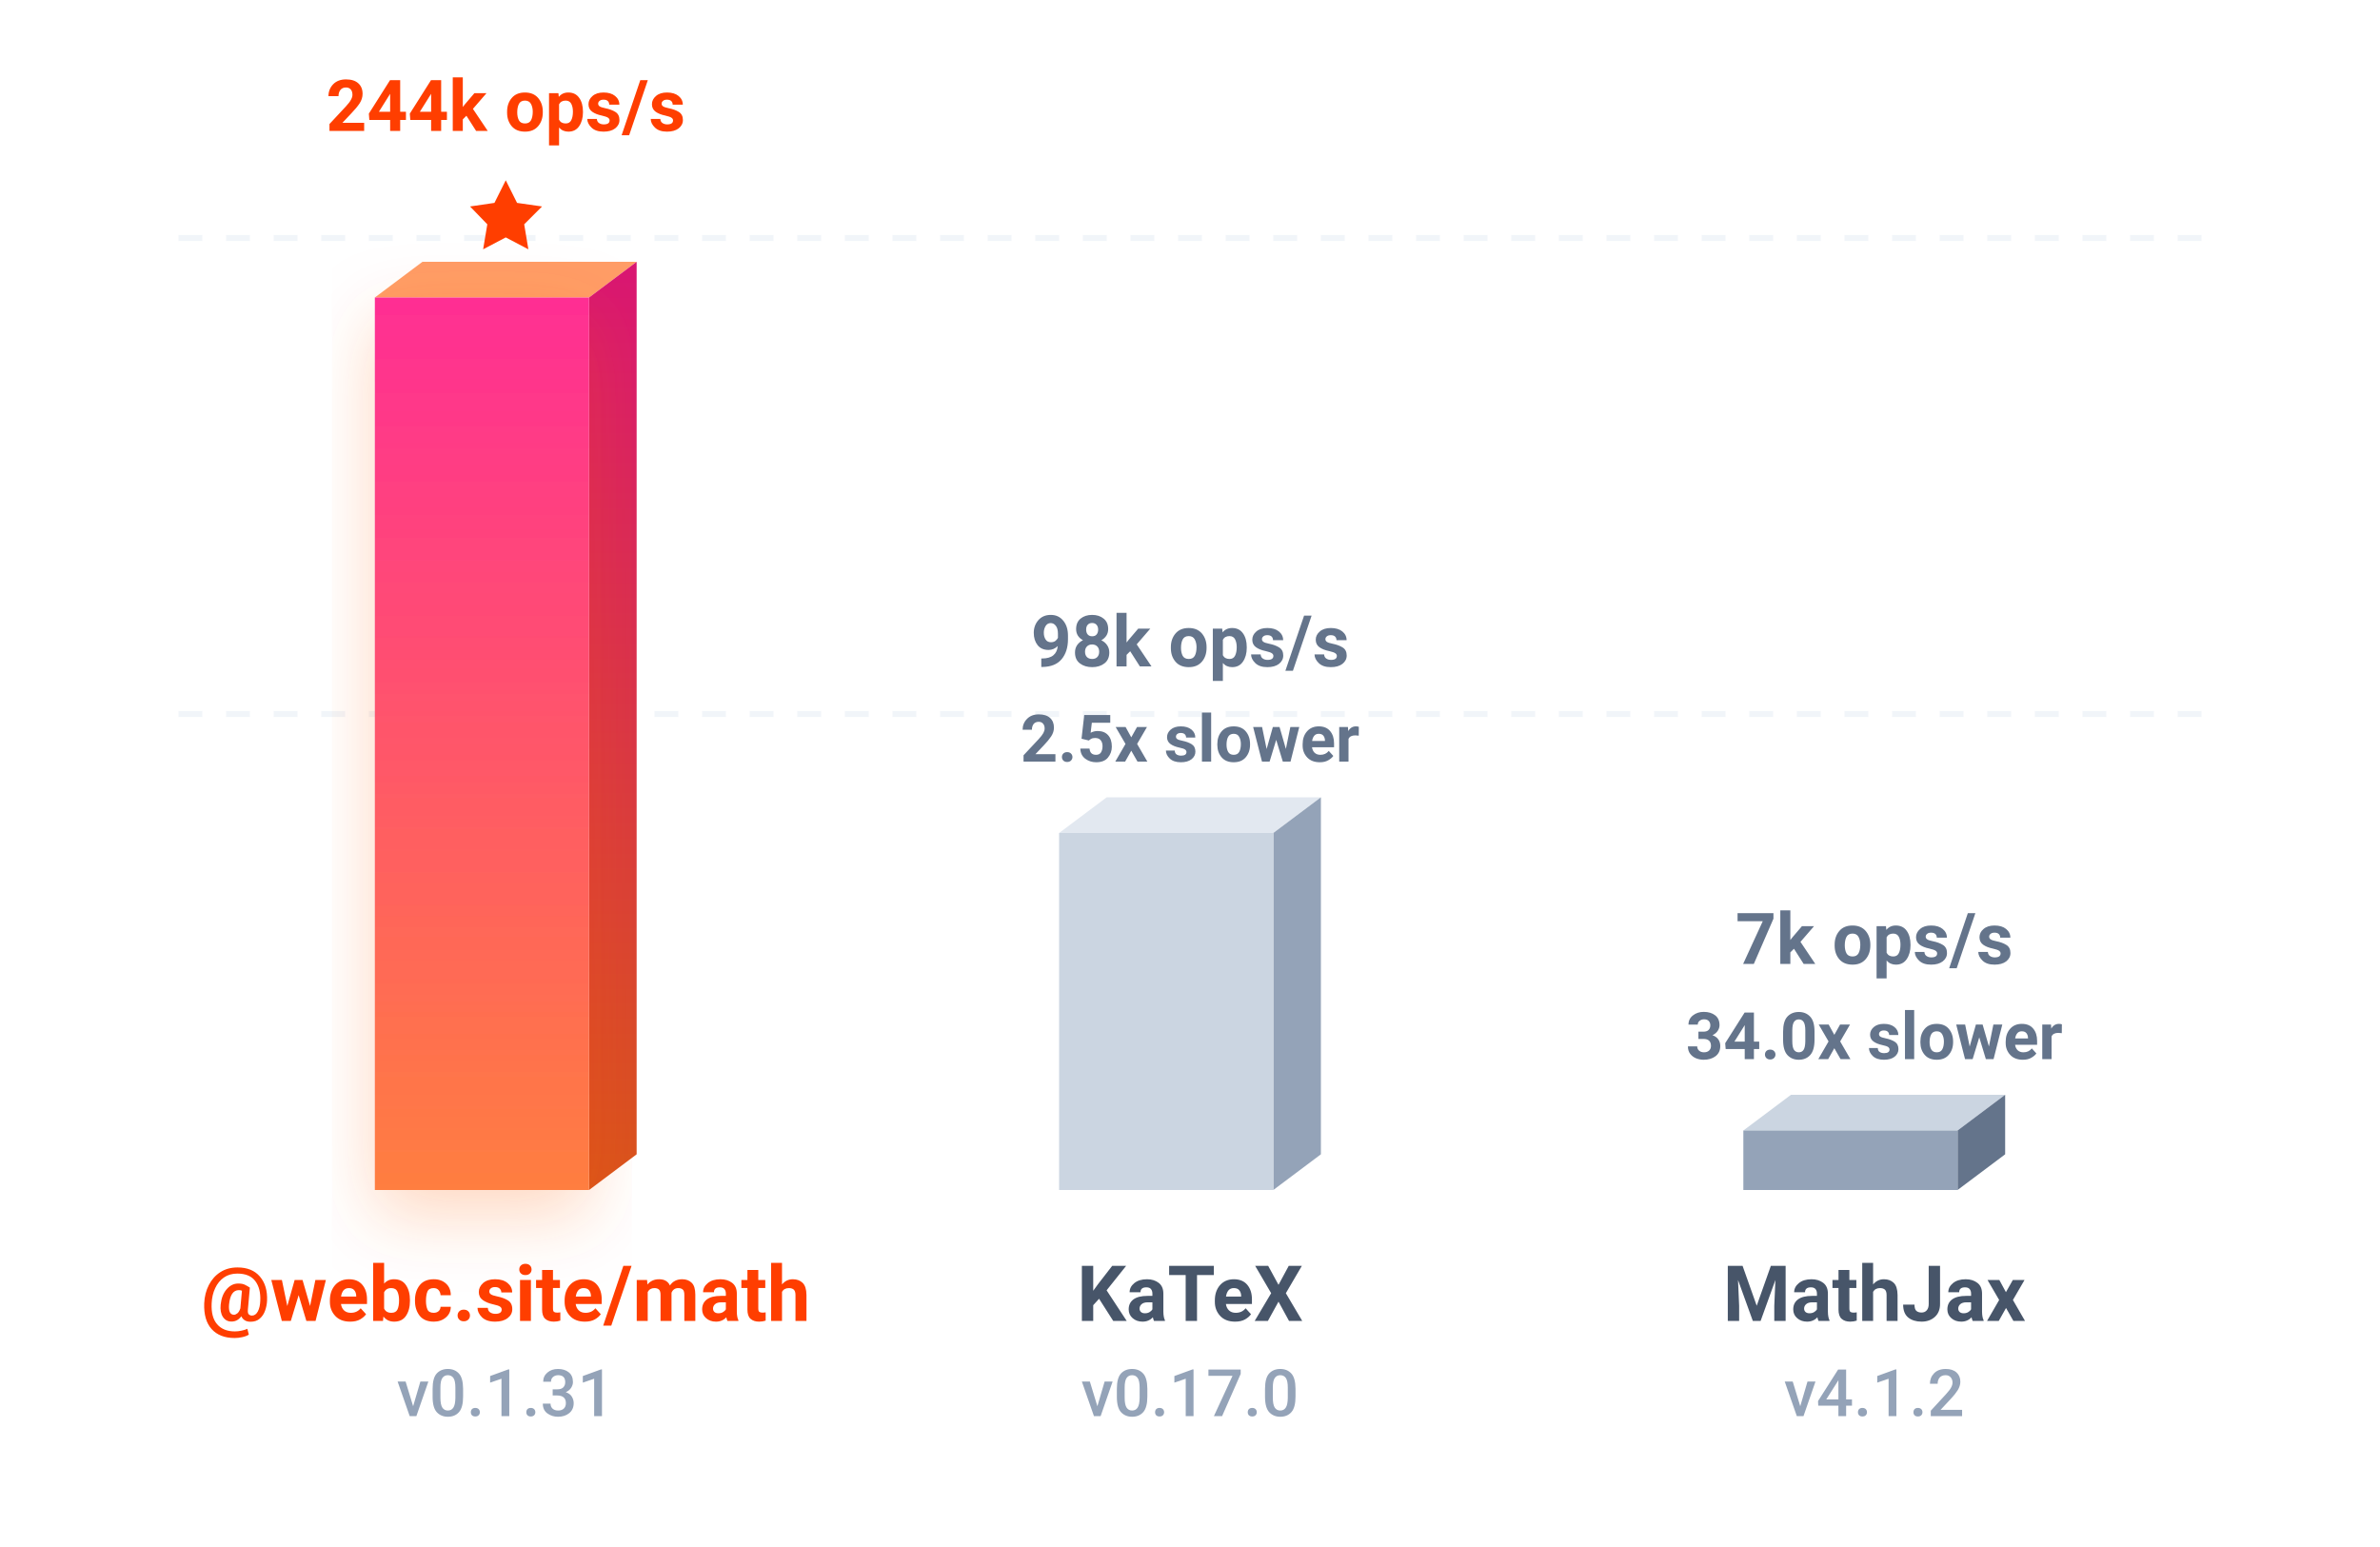
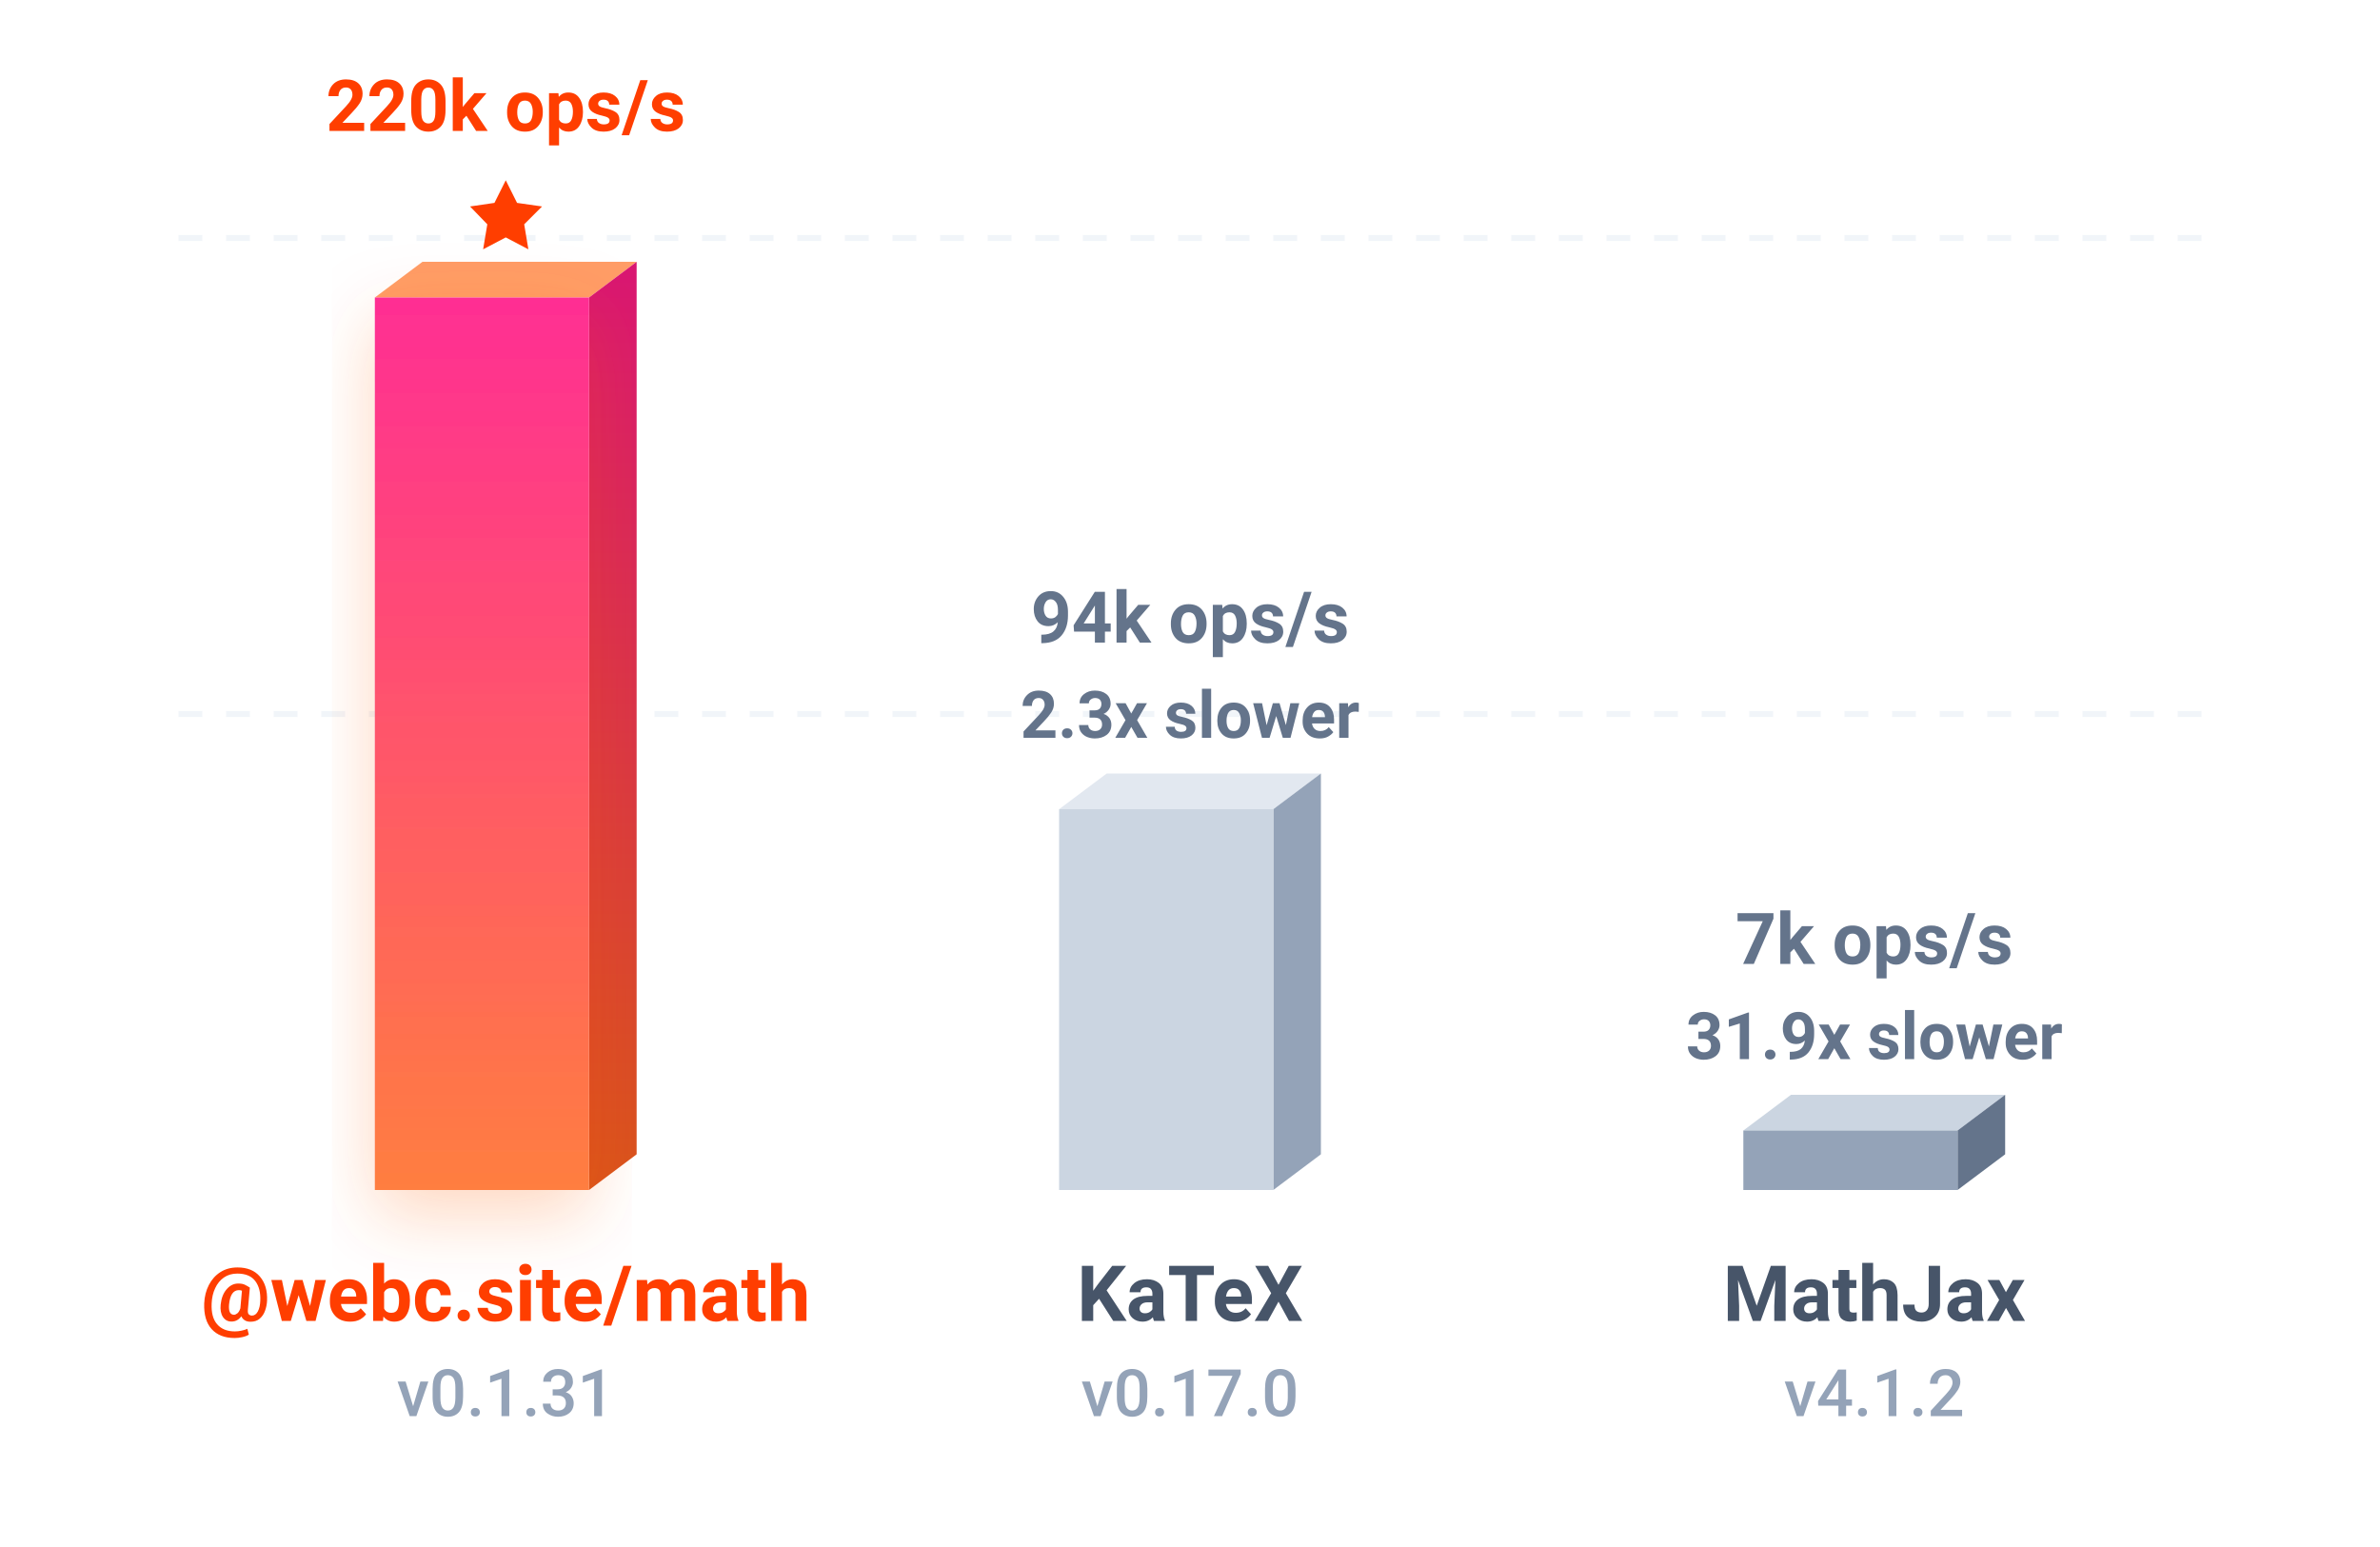
<svg xmlns="http://www.w3.org/2000/svg" viewBox="0 0 400 260">
  <defs>
    <linearGradient id="b" x1="0%" x2="0%" y1="100%" y2="0%">
      <stop offset="0%" stop-color="#ff7e40" />
      <stop offset="100%" stop-color="#ff2e93" />
    </linearGradient>
    <linearGradient id="a" x1="0%" x2="0%" y1="100%" y2="0%">
      <stop offset="0%" stop-color="#d9541a" />
      <stop offset="100%" stop-color="#d91672" />
    </linearGradient>
    <filter id="c" width="140%" height="140%" x="-20%" y="-20%">
      <feDropShadow dx="0" dy="4" flood-color="#ff5e00" flood-opacity=".25" stdDeviation="6" />
    </filter>
  </defs>
  <path stroke="#f1f5f9" stroke-dasharray="4,4" d="M30 40h340M30 120h340" />
  <path fill="#ff9d66" d="m63 50 8-6h36l-8 6z" />
  <path fill="url(#a)" d="m99 50 8-6v150l-8 6z" />
  <path fill="url(#b)" d="M63 50h36v150H63z" filter="url(#c)" />
  <path fill="#ff3e00" d="m85 30.3 1.9 3.8 4.2.6-3 3 .7 4.2-3.8-2-3.8 2 .7-4.2-2.9-3 4.1-.6Z" />
-   <text x="85" y="22" fill="#ff3e00" font-family="-apple-system, BlinkMacSystemFont, 'Segoe UI', Roboto, sans-serif" font-size="12" font-weight="700" text-anchor="middle">244k ops/s</text>
+   <text x="85" y="22" fill="#ff3e00" font-family="-apple-system, BlinkMacSystemFont, 'Segoe UI', Roboto, sans-serif" font-size="12" font-weight="700" text-anchor="middle">220k ops/s</text>
  <text x="85" y="222" fill="#ff3e00" font-family="-apple-system, BlinkMacSystemFont, 'Segoe UI', Roboto, sans-serif" font-size="13" font-weight="700" text-anchor="middle">@webc.site/math</text>
  <text x="85" y="238" fill="#94a3b8" font-family="-apple-system, BlinkMacSystemFont, 'Segoe UI', Roboto, sans-serif" font-size="11" font-weight="500" text-anchor="middle">v0.1.31</text>
-   <path fill="#e2e8f0" d="m178 140 8-6h36l-8 6z" />
-   <path fill="#94a3b8" d="m214 140 8-6v60l-8 6z" />
-   <path fill="#cbd5e1" d="M178 140h36v60h-36z" />
-   <text x="200" y="128" fill="#64748b" font-family="-apple-system, BlinkMacSystemFont, 'Segoe UI', Roboto, sans-serif" font-size="11" font-weight="700" text-anchor="middle">2.5x slower</text>
-   <text x="200" y="112" fill="#64748b" font-family="-apple-system, BlinkMacSystemFont, 'Segoe UI', Roboto, sans-serif" font-size="12" font-weight="600" text-anchor="middle">98k ops/s</text>
+   <path fill="#e2e8f0" d="m178 136 8-6h36l-8 6z" />
+   <path fill="#94a3b8" d="m214 136 8-6v64l-8 6z" />
+   <path fill="#cbd5e1" d="M178 136h36v64h-36z" />
+   <text x="200" y="124" fill="#64748b" font-family="-apple-system, BlinkMacSystemFont, 'Segoe UI', Roboto, sans-serif" font-size="11" font-weight="700" text-anchor="middle">2.3x slower</text>
+   <text x="200" y="108" fill="#64748b" font-family="-apple-system, BlinkMacSystemFont, 'Segoe UI', Roboto, sans-serif" font-size="12" font-weight="600" text-anchor="middle">94k ops/s</text>
  <text x="200" y="222" fill="#475569" font-family="-apple-system, BlinkMacSystemFont, 'Segoe UI', Roboto, sans-serif" font-size="13" font-weight="600" text-anchor="middle">KaTeX</text>
  <text x="200" y="238" fill="#94a3b8" font-family="-apple-system, BlinkMacSystemFont, 'Segoe UI', Roboto, sans-serif" font-size="11" font-weight="500" text-anchor="middle">v0.17.0</text>
  <path fill="#cbd5e1" d="m293 190 8-6h36l-8 6z" />
  <path fill="#64748b" d="m329 190 8-6v10l-8 6z" />
  <path fill="#94a3b8" d="M293 190h36v10h-36z" />
-   <text x="315" y="178" fill="#64748b" font-family="-apple-system, BlinkMacSystemFont, 'Segoe UI', Roboto, sans-serif" font-size="11" font-weight="700" text-anchor="middle">34.0x slower</text>
+   <text x="315" y="178" fill="#64748b" font-family="-apple-system, BlinkMacSystemFont, 'Segoe UI', Roboto, sans-serif" font-size="11" font-weight="700" text-anchor="middle">31.9x slower</text>
  <text x="315" y="162" fill="#64748b" font-family="-apple-system, BlinkMacSystemFont, 'Segoe UI', Roboto, sans-serif" font-size="12" font-weight="600" text-anchor="middle">7k ops/s</text>
  <text x="315" y="222" fill="#475569" font-family="-apple-system, BlinkMacSystemFont, 'Segoe UI', Roboto, sans-serif" font-size="13" font-weight="600" text-anchor="middle">MathJax</text>
  <text x="315" y="238" fill="#94a3b8" font-family="-apple-system, BlinkMacSystemFont, 'Segoe UI', Roboto, sans-serif" font-size="11" font-weight="500" text-anchor="middle">v4.1.2</text>
</svg>
